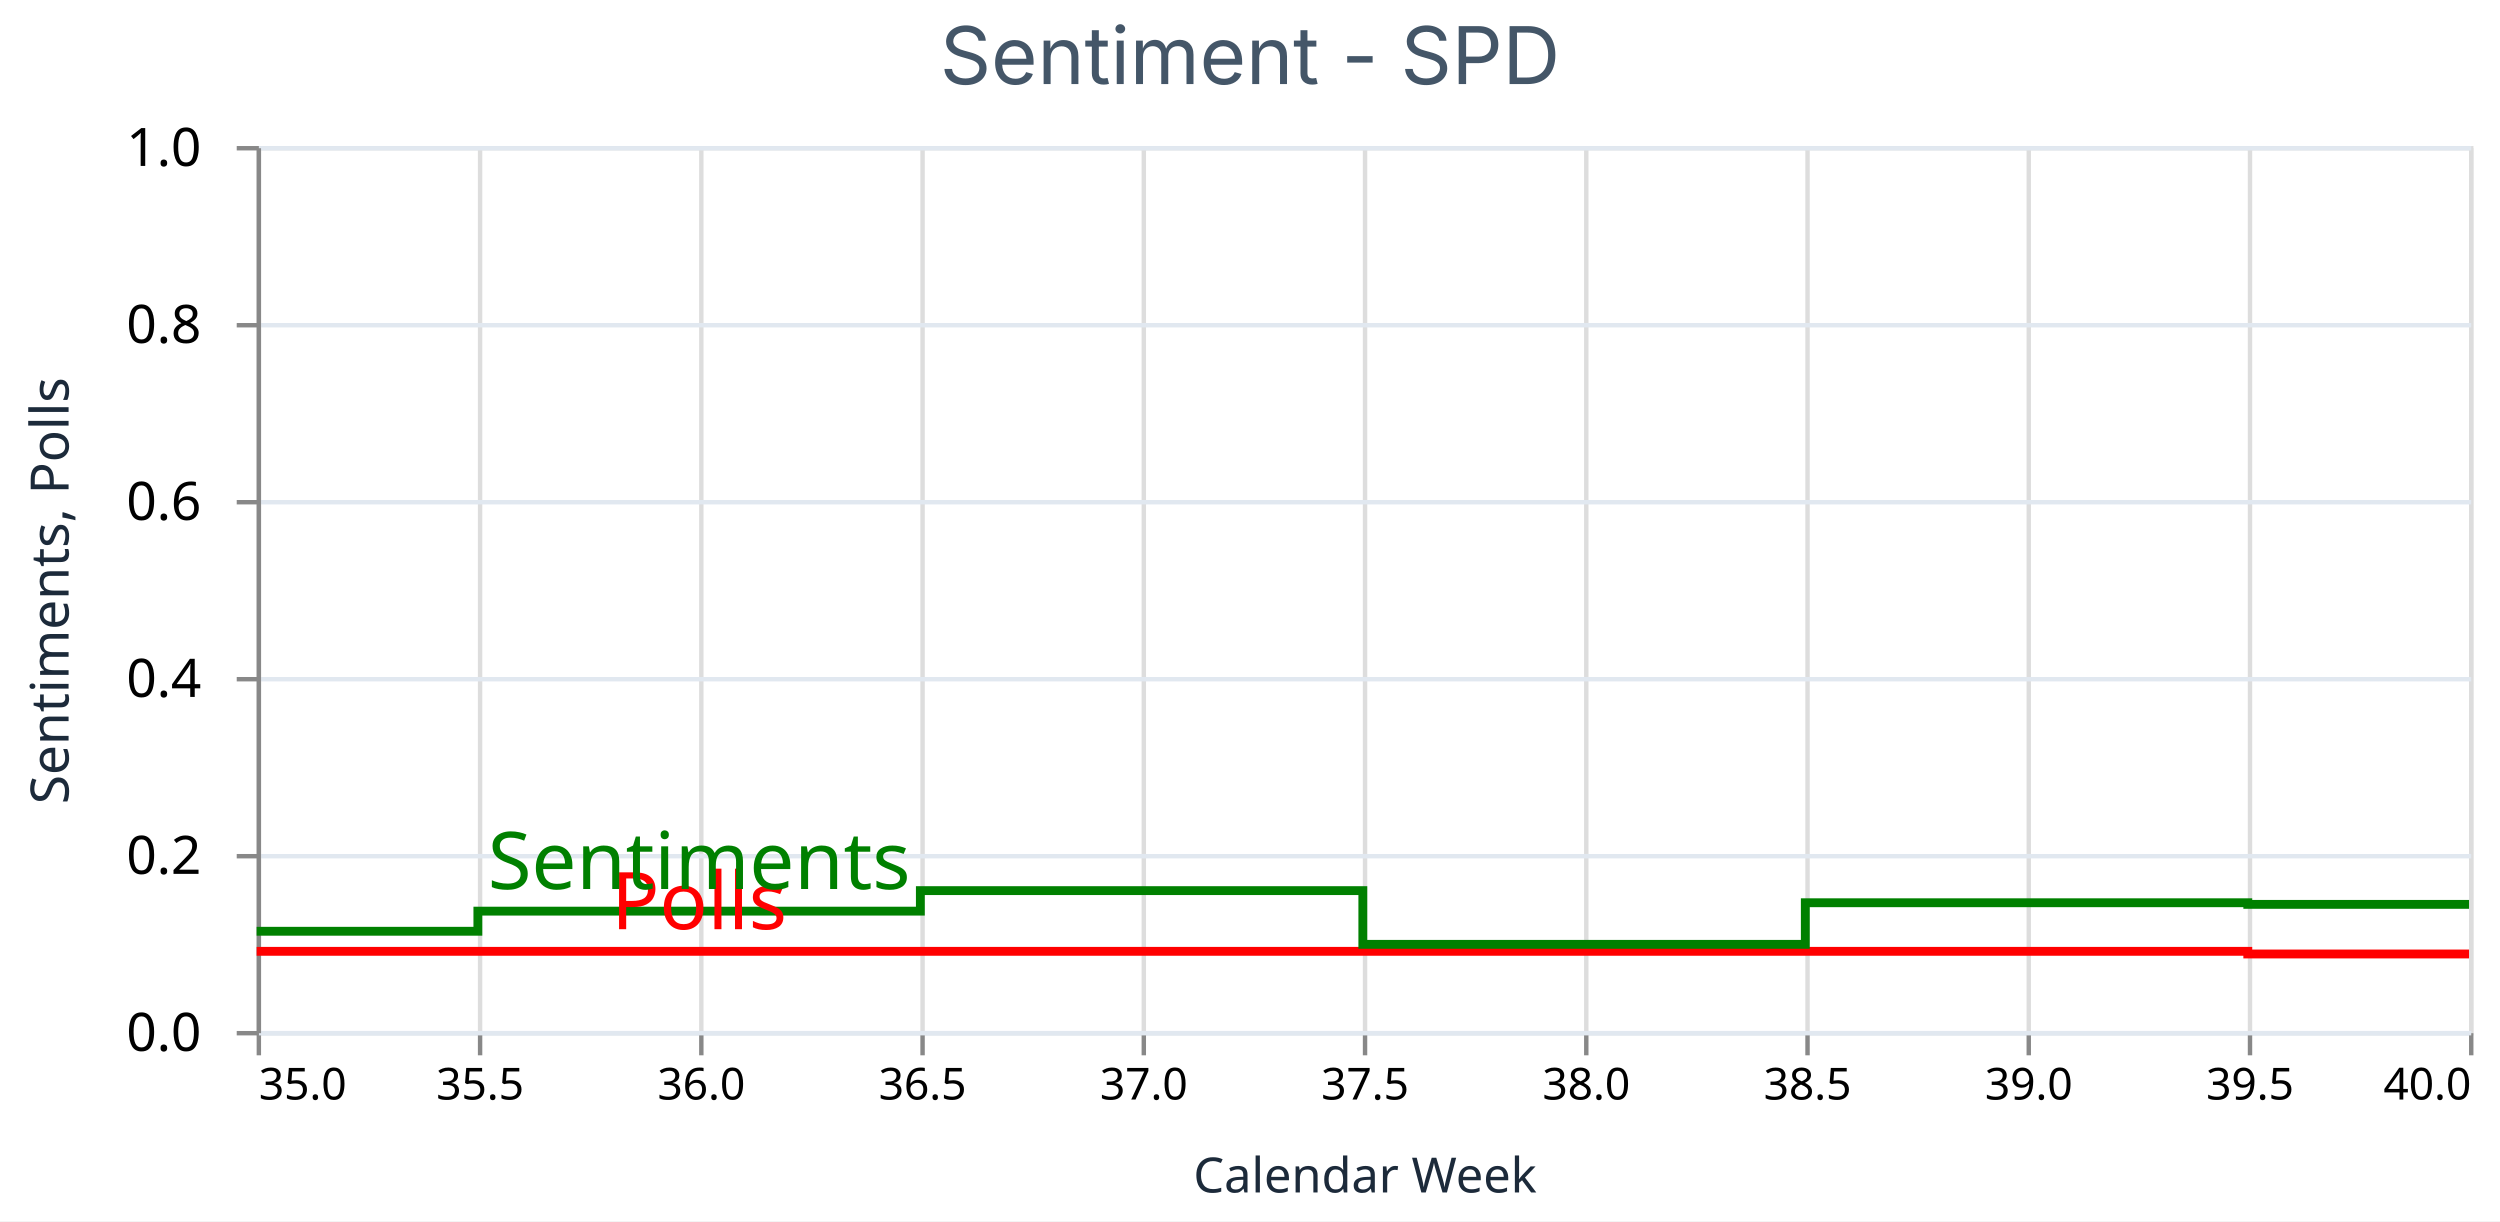
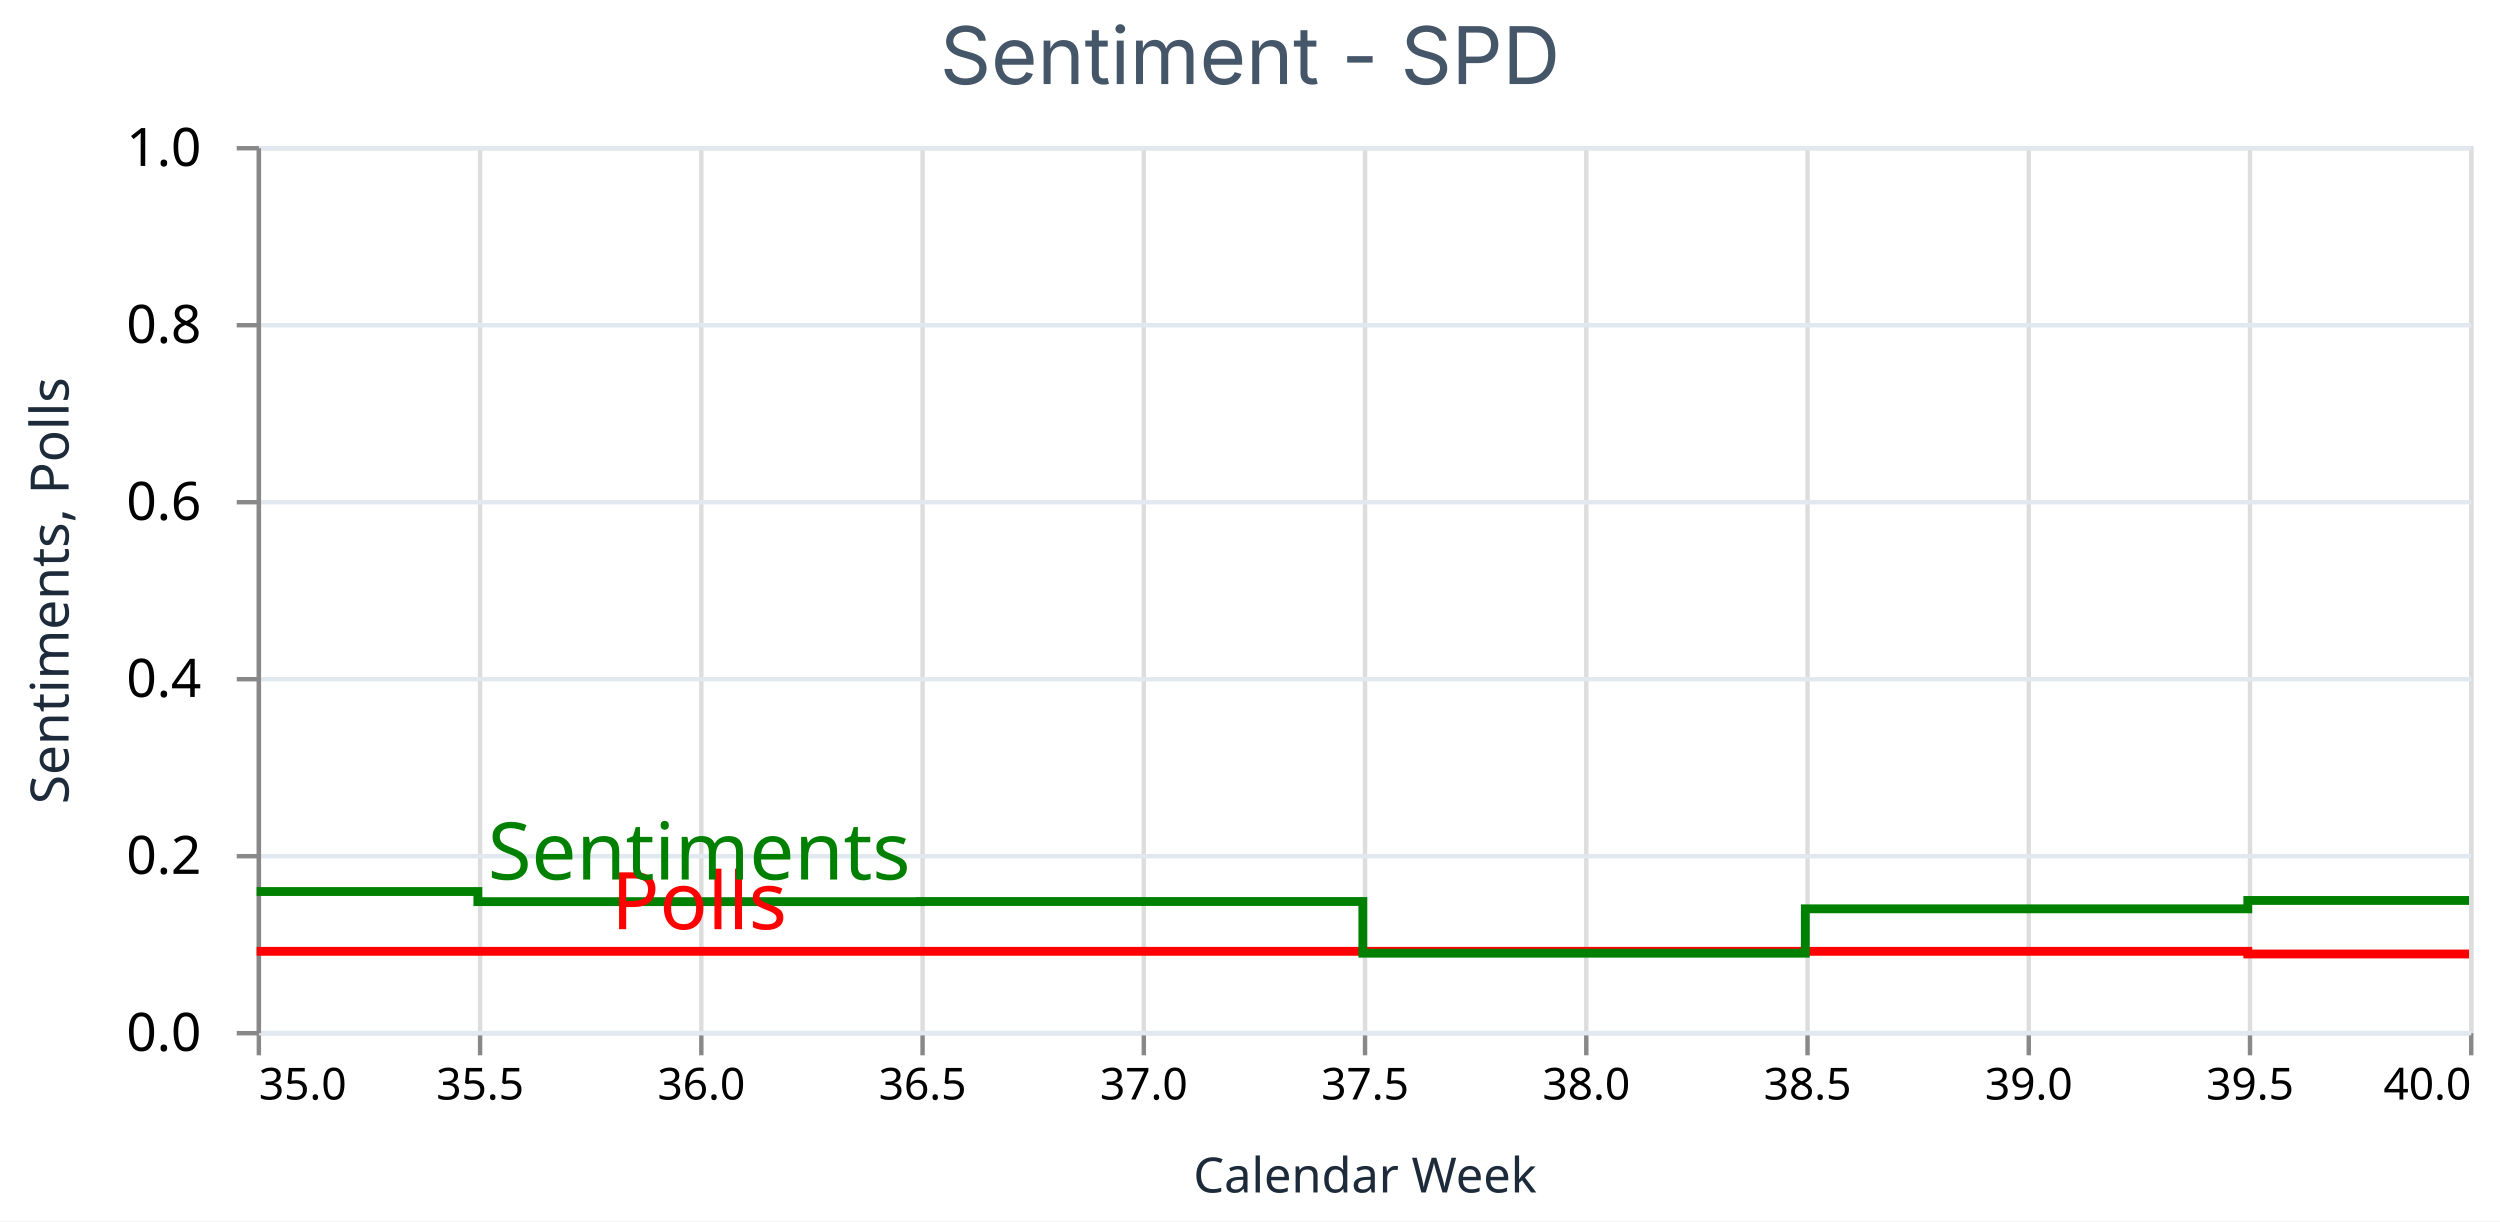
<svg xmlns="http://www.w3.org/2000/svg" version="1.1" class="marks" width="565" height="276" viewBox="0 0 565 276">
  <rect width="565" height="276" fill="#fff" />
  <g fill="none" stroke-miterlimit="10" transform="translate(58,33)">
    <g class="mark-group role-frame root" role="graphics-object" aria-roledescription="group mark container">
      <g transform="translate(0,0)">
        <path class="background" aria-hidden="true" d="M0.5,0.5h500v200h-500Z" stroke="#ddd" />
        <g>
          <g class="mark-group role-axis" aria-hidden="true">
            <g transform="translate(0.5,200.5)">
              <path class="background" aria-hidden="true" d="M0,0h0v0h0Z" pointer-events="none" />
              <g>
                <g class="mark-rule role-axis-grid" pointer-events="none">
                  <line transform="translate(0,-200)" x2="0" y2="200" stroke="#ddd" stroke-width="1" opacity="1" />
                  <line transform="translate(50,-200)" x2="0" y2="200" stroke="#ddd" stroke-width="1" opacity="1" />
                  <line transform="translate(100,-200)" x2="0" y2="200" stroke="#ddd" stroke-width="1" opacity="1" />
                  <line transform="translate(150,-200)" x2="0" y2="200" stroke="#ddd" stroke-width="1" opacity="1" />
                  <line transform="translate(200,-200)" x2="0" y2="200" stroke="#ddd" stroke-width="1" opacity="1" />
                  <line transform="translate(250,-200)" x2="0" y2="200" stroke="#ddd" stroke-width="1" opacity="1" />
                  <line transform="translate(300,-200)" x2="0" y2="200" stroke="#ddd" stroke-width="1" opacity="1" />
                  <line transform="translate(350,-200)" x2="0" y2="200" stroke="#ddd" stroke-width="1" opacity="1" />
                  <line transform="translate(400,-200)" x2="0" y2="200" stroke="#ddd" stroke-width="1" opacity="1" />
                  <line transform="translate(450,-200)" x2="0" y2="200" stroke="#ddd" stroke-width="1" opacity="1" />
                  <line transform="translate(500,-200)" x2="0" y2="200" stroke="#ddd" stroke-width="1" opacity="1" />
                </g>
              </g>
              <path class="foreground" aria-hidden="true" d="" pointer-events="none" display="none" />
            </g>
          </g>
          <g class="mark-group role-axis" aria-hidden="true">
            <g transform="translate(0.5,0.5)">
              <path class="background" aria-hidden="true" d="M0,0h0v0h0Z" pointer-events="none" />
              <g>
                <g class="mark-rule role-axis-grid" pointer-events="none">
                  <line transform="translate(0,200)" x2="500" y2="0" stroke="#e1e8f0" stroke-width="1" opacity="1" />
                  <line transform="translate(0,160)" x2="500" y2="0" stroke="#e1e8f0" stroke-width="1" opacity="1" />
                  <line transform="translate(0,120)" x2="500" y2="0" stroke="#e1e8f0" stroke-width="1" opacity="1" />
                  <line transform="translate(0,80)" x2="500" y2="0" stroke="#e1e8f0" stroke-width="1" opacity="1" />
                  <line transform="translate(0,40)" x2="500" y2="0" stroke="#e1e8f0" stroke-width="1" opacity="1" />
                  <line transform="translate(0,0)" x2="500" y2="0" stroke="#e1e8f0" stroke-width="1" opacity="1" />
                </g>
              </g>
              <path class="foreground" aria-hidden="true" d="" pointer-events="none" display="none" />
            </g>
          </g>
          <g class="mark-group role-axis" role="graphics-symbol" aria-roledescription="axis" aria-label="X-axis titled 'Calendar Week' for a linear scale with values from 35 to 40">
            <g transform="translate(0.5,200.5)">
              <path class="background" aria-hidden="true" d="M0,0h0v0h0Z" pointer-events="none" />
              <g>
                <g class="mark-rule role-axis-tick" pointer-events="none">
                  <line transform="translate(0,0)" x2="0" y2="5" stroke="#888" stroke-width="1" opacity="1" />
                  <line transform="translate(50,0)" x2="0" y2="5" stroke="#888" stroke-width="1" opacity="1" />
                  <line transform="translate(100,0)" x2="0" y2="5" stroke="#888" stroke-width="1" opacity="1" />
                  <line transform="translate(150,0)" x2="0" y2="5" stroke="#888" stroke-width="1" opacity="1" />
                  <line transform="translate(200,0)" x2="0" y2="5" stroke="#888" stroke-width="1" opacity="1" />
                  <line transform="translate(250,0)" x2="0" y2="5" stroke="#888" stroke-width="1" opacity="1" />
                  <line transform="translate(300,0)" x2="0" y2="5" stroke="#888" stroke-width="1" opacity="1" />
                  <line transform="translate(350,0)" x2="0" y2="5" stroke="#888" stroke-width="1" opacity="1" />
                  <line transform="translate(400,0)" x2="0" y2="5" stroke="#888" stroke-width="1" opacity="1" />
                  <line transform="translate(450,0)" x2="0" y2="5" stroke="#888" stroke-width="1" opacity="1" />
                  <line transform="translate(500,0)" x2="0" y2="5" stroke="#888" stroke-width="1" opacity="1" />
                </g>
                <g class="mark-text role-axis-label" pointer-events="none">
                  <text text-anchor="start" transform="translate(0,15)" font-family="sans-serif" font-size="10px" fill="#000" opacity="1">35.0</text>
                  <text text-anchor="middle" transform="translate(50,15)" font-family="sans-serif" font-size="10px" fill="#000" opacity="1">35.5</text>
                  <text text-anchor="middle" transform="translate(100,15)" font-family="sans-serif" font-size="10px" fill="#000" opacity="1">36.0</text>
                  <text text-anchor="middle" transform="translate(150,15)" font-family="sans-serif" font-size="10px" fill="#000" opacity="1">36.5</text>
                  <text text-anchor="middle" transform="translate(200,15)" font-family="sans-serif" font-size="10px" fill="#000" opacity="1">37.0</text>
                  <text text-anchor="middle" transform="translate(250,15)" font-family="sans-serif" font-size="10px" fill="#000" opacity="1">37.5</text>
                  <text text-anchor="middle" transform="translate(300,15)" font-family="sans-serif" font-size="10px" fill="#000" opacity="1">38.0</text>
                  <text text-anchor="middle" transform="translate(350,15)" font-family="sans-serif" font-size="10px" fill="#000" opacity="1">38.5</text>
                  <text text-anchor="middle" transform="translate(400,15)" font-family="sans-serif" font-size="10px" fill="#000" opacity="1">39.0</text>
                  <text text-anchor="middle" transform="translate(450,15)" font-family="sans-serif" font-size="10px" fill="#000" opacity="1">39.5</text>
                  <text text-anchor="end" transform="translate(500,15)" font-family="sans-serif" font-size="10px" fill="#000" opacity="1">40.0</text>
                </g>
                <g class="mark-rule role-axis-domain" pointer-events="none">
                  <line transform="translate(0,0)" x2="500" y2="0" stroke="#e1e8f0" stroke-width="1" opacity="1" />
                </g>
                <g class="mark-text role-axis-title" pointer-events="none">
                  <text text-anchor="middle" transform="translate(250,36)" font-family="sans-serif" font-size="11px" font-weight="400" fill="#1c2a3a" opacity="1">Calendar Week</text>
                </g>
              </g>
              <path class="foreground" aria-hidden="true" d="" pointer-events="none" display="none" />
            </g>
          </g>
          <g class="mark-group role-axis" role="graphics-symbol" aria-roledescription="axis" aria-label="Y-axis titled 'Sentiments, Polls' for a linear scale with values from 0.0 to 1.0">
            <g transform="translate(0.5,0.5)">
              <path class="background" aria-hidden="true" d="M0,0h0v0h0Z" pointer-events="none" />
              <g>
                <g class="mark-rule role-axis-tick" pointer-events="none">
                  <line transform="translate(0,200)" x2="-5" y2="0" stroke="#888" stroke-width="1" opacity="1" />
                  <line transform="translate(0,160)" x2="-5" y2="0" stroke="#888" stroke-width="1" opacity="1" />
                  <line transform="translate(0,120)" x2="-5" y2="0" stroke="#888" stroke-width="1" opacity="1" />
                  <line transform="translate(0,80)" x2="-5" y2="0" stroke="#888" stroke-width="1" opacity="1" />
                  <line transform="translate(0,40)" x2="-5" y2="0" stroke="#888" stroke-width="1" opacity="1" />
                  <line transform="translate(0,0)" x2="-5" y2="0" stroke="#888" stroke-width="1" opacity="1" />
                </g>
                <g class="mark-text role-axis-label" pointer-events="none">
                  <text text-anchor="end" transform="translate(-13,204)" font-family="sans-serif" font-size="12px" fill="#000" opacity="1">0.0</text>
                  <text text-anchor="end" transform="translate(-13,164)" font-family="sans-serif" font-size="12px" fill="#000" opacity="1">0.2</text>
                  <text text-anchor="end" transform="translate(-13,124)" font-family="sans-serif" font-size="12px" fill="#000" opacity="1">0.4</text>
                  <text text-anchor="end" transform="translate(-13,84)" font-family="sans-serif" font-size="12px" fill="#000" opacity="1">0.6</text>
                  <text text-anchor="end" transform="translate(-13,44)" font-family="sans-serif" font-size="12px" fill="#000" opacity="1">0.8</text>
                  <text text-anchor="end" transform="translate(-13,4)" font-family="sans-serif" font-size="12px" fill="#000" opacity="1">1.0</text>
                </g>
                <g class="mark-rule role-axis-domain" pointer-events="none">
                  <line transform="translate(0,200)" x2="0" y2="-200" stroke="#888" stroke-width="1" opacity="1" />
                </g>
                <g class="mark-text role-axis-title" pointer-events="none">
                  <text text-anchor="middle" transform="translate(-40,100) rotate(-90) translate(0,-3)" font-family="sans-serif" font-size="12px" font-weight="400" fill="#1c2a3a" opacity="1">Sentiments, Polls</text>
                </g>
              </g>
              <path class="foreground" aria-hidden="true" d="" pointer-events="none" display="none" />
            </g>
          </g>
          <g class="mark-line role-mark layer_0_marks" role="graphics-object" aria-roledescription="line mark container">
            <path aria-label="week: 35; spd: 0.09" role="graphics-symbol" aria-roledescription="line mark" d="M0,182L50,182L50,182L150,182L150,182L250,182L250,182L350,182L350,182L450,182L450,182.6L500,182.6" fill-opacity="1" stroke="red" stroke-width="2" />
          </g>
          <g class="mark-line role-mark layer_1_marks" role="graphics-object" aria-roledescription="line mark container">
-             <path aria-label="week: 35; spd: 0.112671653845" role="graphics-symbol" aria-roledescription="line mark" d="M0,177.466L50,177.466L50,172.918L150,172.918L150,168.28L250,168.28L250,180.421L350,180.421L350,171.02L450,171.02L450,171.387L500,171.387" fill-opacity="1" stroke="green" stroke-width="2" />
+             <path aria-label="week: 35; spd: 0.157585358971" role="graphics-symbol" aria-roledescription="line mark" d="M0,168.483L50,168.483L50,170.771L150,170.771L150,170.741L250,170.741L250,182.425L350,182.425L350,172.393L450,172.393L450,170.503L500,170.503" fill-opacity="1" stroke="green" stroke-width="2" />
          </g>
          <g class="mark-text role-mark layer_2_marks" role="graphics-object" aria-roledescription="text mark container">
            <text aria-label="x: 36; y: 0.14" role="graphics-symbol" aria-roledescription="text mark" text-anchor="middle" transform="translate(100,177)" font-family="sans-serif" font-size="18px" fill="red">Polls</text>
          </g>
          <g class="mark-text role-mark layer_3_marks" role="graphics-object" aria-roledescription="text mark container">
-             <text aria-label="x: 36; y: 0.185409876579" role="graphics-symbol" aria-roledescription="text mark" text-anchor="middle" transform="translate(100,167.918)" font-family="sans-serif" font-size="18px" fill="green">Sentiments</text>
+             <text aria-label="x: 36; y: 0.196143900497" role="graphics-symbol" aria-roledescription="text mark" text-anchor="middle" transform="translate(100,165.7712)" font-family="sans-serif" font-size="18px" fill="green">Sentiments</text>
          </g>
          <g class="mark-group role-title">
            <g transform="translate(224.5,-28)">
              <path class="background" aria-hidden="true" d="M0,0h0v0h0Z" pointer-events="none" />
              <g>
                <g class="mark-text role-title-text" role="graphics-symbol" aria-roledescription="title" aria-label="Title text 'Sentiment - SPD'" pointer-events="none">
                  <text text-anchor="middle" transform="translate(0,14)" font-family="Inter" font-size="18px" font-weight="400" fill="#445668" opacity="1">Sentiment - SPD</text>
                </g>
              </g>
              <path class="foreground" aria-hidden="true" d="" pointer-events="none" display="none" />
            </g>
          </g>
        </g>
        <path class="foreground" aria-hidden="true" d="" display="none" />
      </g>
    </g>
  </g>
</svg>
